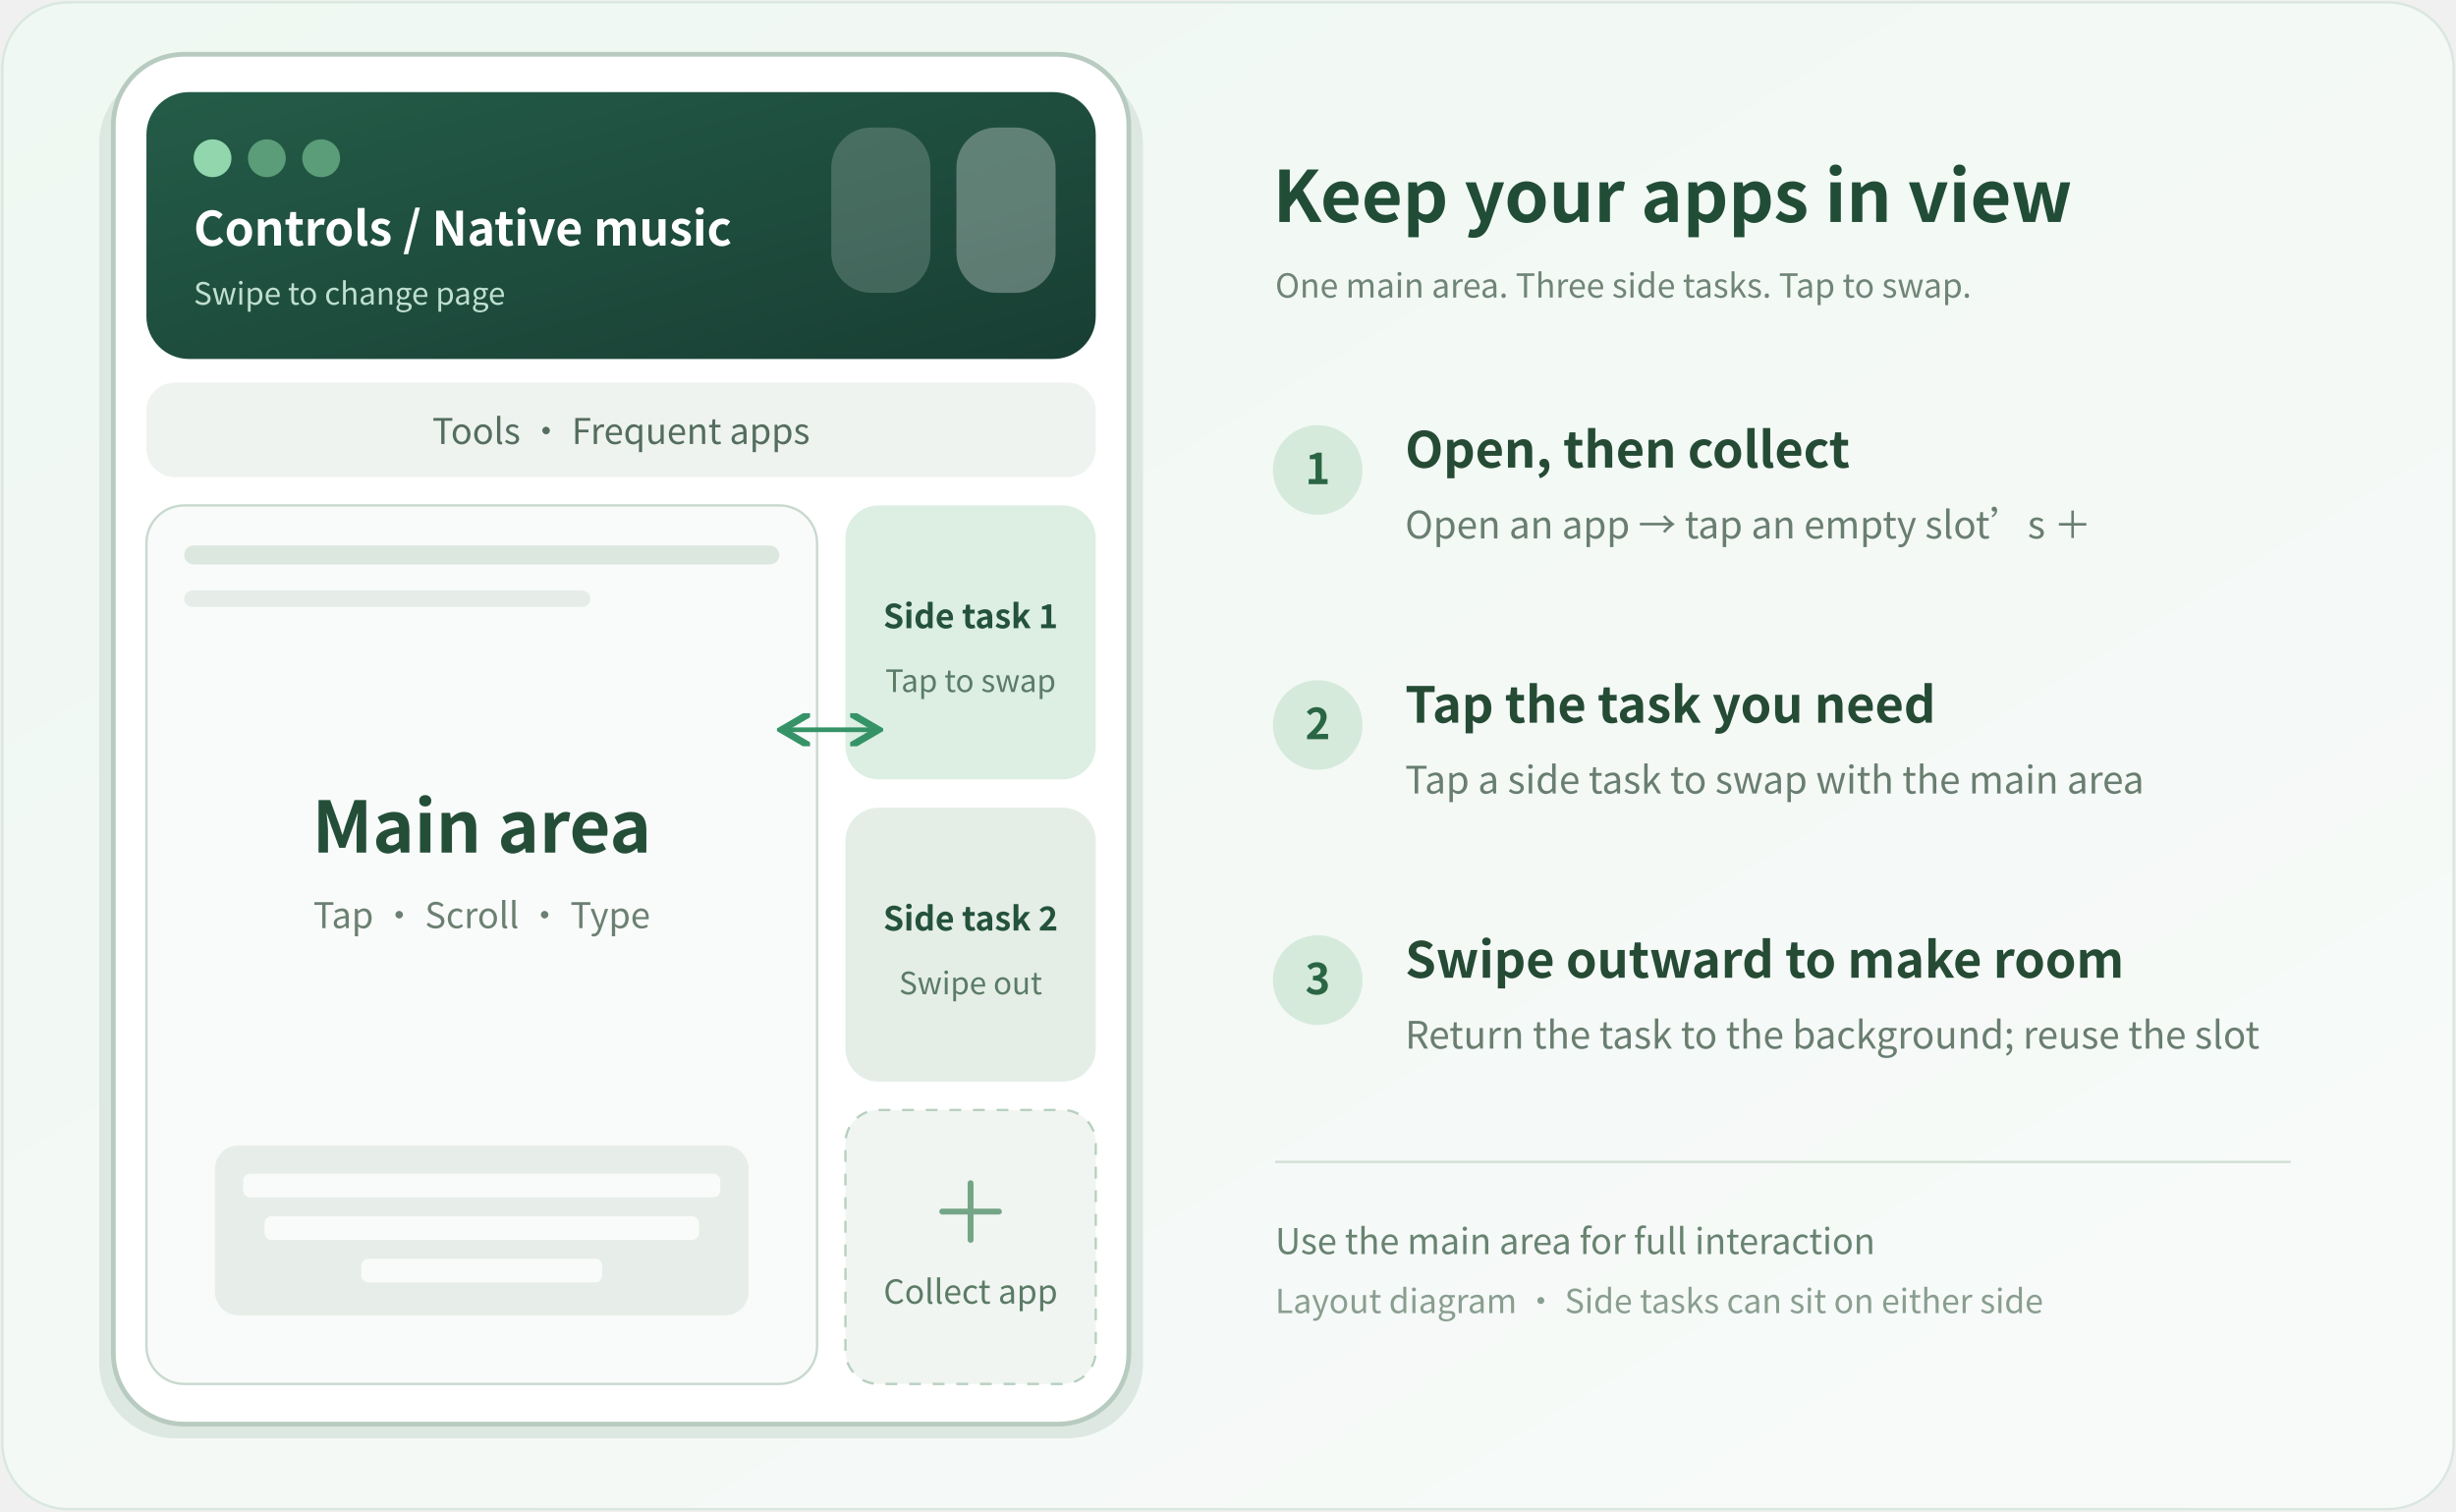
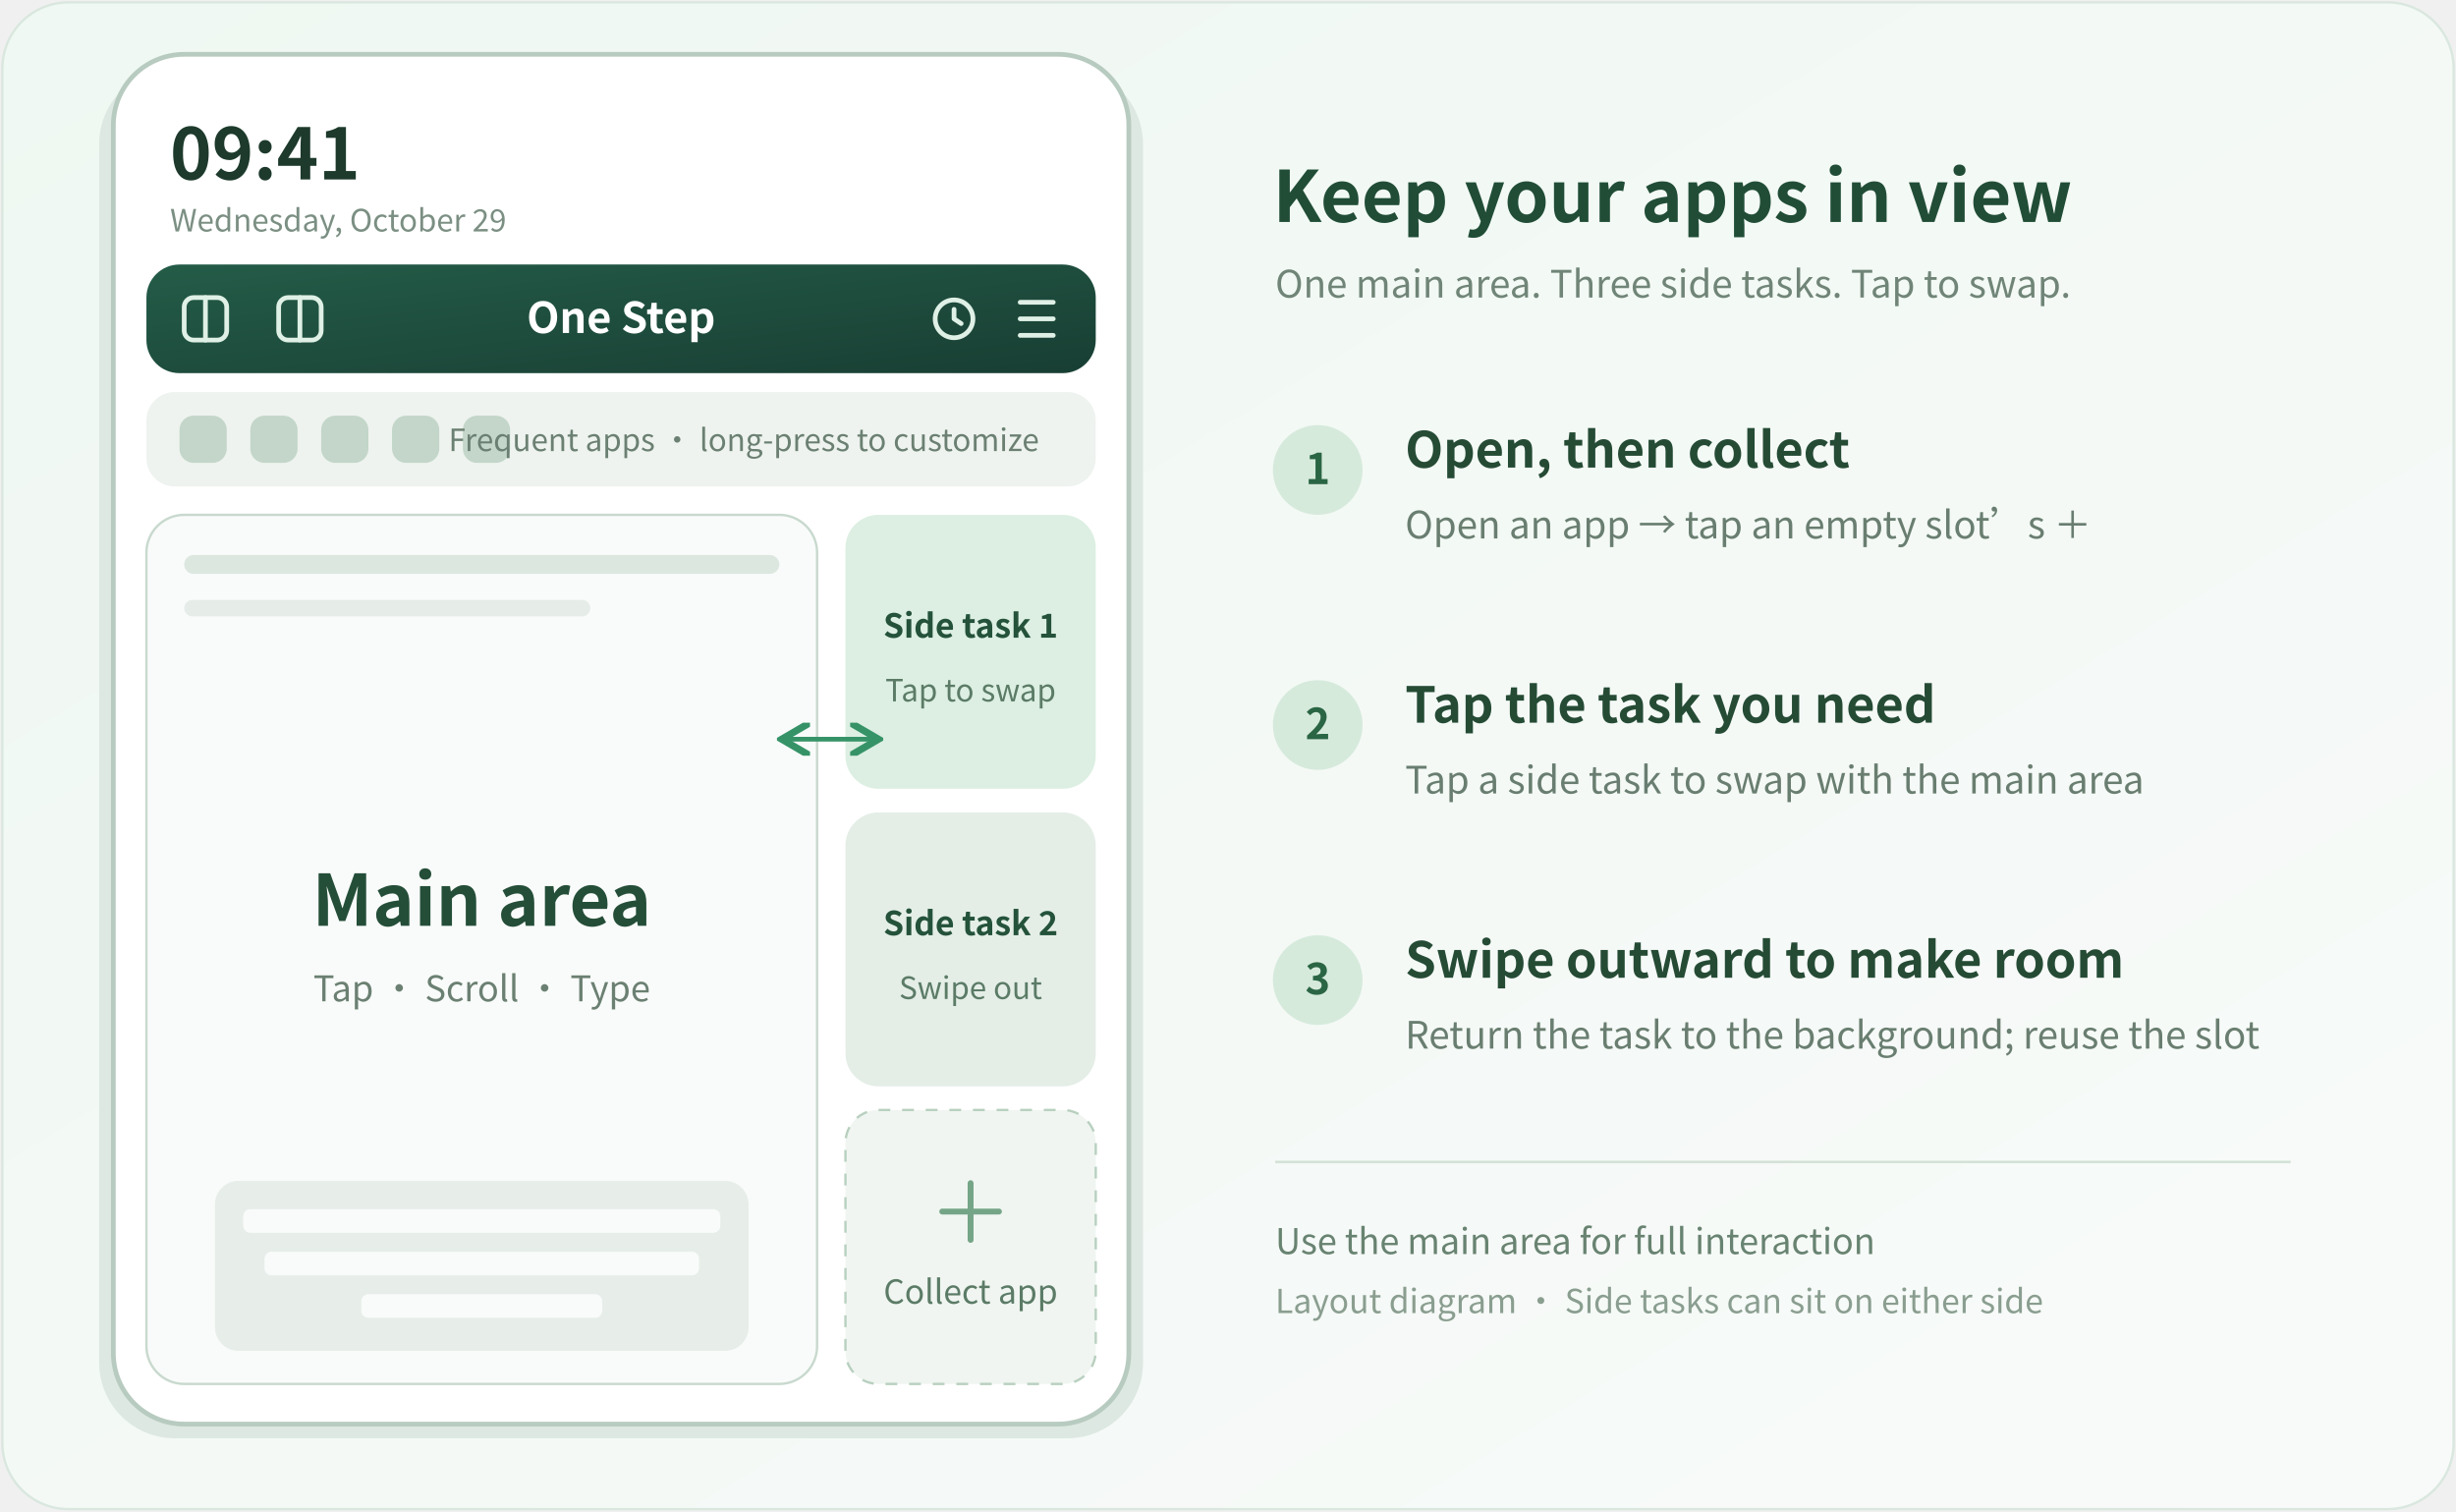
<svg xmlns="http://www.w3.org/2000/svg" width="1040" height="640" viewBox="0 0 1040 640" role="img" aria-labelledby="title desc">
  <defs>
    <linearGradient id="page" x1="0" y1="0" x2="1" y2="1">
      <stop offset="0" stop-color="#eff8f2" />
      <stop offset="1" stop-color="#f8faf9" />
    </linearGradient>
    <linearGradient id="green" x1="0" y1="0" x2="1" y2="1">
      <stop offset="0" stop-color="#245c48" />
      <stop offset="1" stop-color="#183e33" />
    </linearGradient>
    <marker id="arrow" markerWidth="7" markerHeight="7" refX="5" refY="3.5" orient="auto-start-reverse">
      <path d="M0 0L6 3.5L0 7" fill="none" stroke="#369368" stroke-width="1.5" />
    </marker>
  </defs>
  <rect x="1" y="1" width="1038" height="638" rx="28" fill="url(#page)" stroke="#d9e7df" />
  <g font-family="-apple-system,BlinkMacSystemFont,Segoe UI,Microsoft YaHei,Noto Sans CJK SC,sans-serif">
    <rect x="42" y="29" width="442" height="580" rx="32" fill="#dce8e1" />
    <rect x="48" y="23" width="430" height="580" rx="30" fill="#fff" stroke="#b8cbc0" stroke-width="2" />
-     <rect x="62" y="39" width="402" height="113" rx="18" fill="url(#green)" />
-     <circle cx="90" cy="67" r="8" fill="#91d6ad" />
-     <circle cx="113" cy="67" r="8" fill="#5b9d79" />
-     <circle cx="136" cy="67" r="8" fill="#5b9d79" />
-     <rect x="352" y="54" width="42" height="70" rx="17" fill="#ffffff" fill-opacity=".18" />
-     <rect x="405" y="54" width="42" height="70" rx="17" fill="#ffffff" fill-opacity=".30" />
-     <text x="82" y="104" fill="#fff" font-size="20" font-weight="600">Controls / Native music</text>
-     <text x="82" y="129" fill="#bfdfcf" font-size="13">Swipe to change page</text>
-     <rect x="62" y="162" width="402" height="40" rx="12" fill="#eef3ef" />
-     <text x="263" y="188" text-anchor="middle" fill="#546d5e" font-size="15">Tools · Frequent apps</text>
-     <rect x="62" y="214" width="284" height="372" rx="16" fill="#f9fbfa" stroke="#c8d9ce" />
-     <rect x="78" y="231" width="252" height="8" rx="4" fill="#dce7e0" />
-     <rect x="78" y="250" width="172" height="7" rx="3.5" fill="#e6ede8" />
-     <text x="204" y="361" text-anchor="middle" fill="#244e38" font-size="30" font-weight="650">Main area</text>
-     <text x="204" y="393" text-anchor="middle" fill="#6b8072" font-size="15">Tap · Scroll · Type</text>
-     <rect x="91" y="485" width="226" height="72" rx="10" fill="#e7eee9" />
+     <text x="72" y="76" fill="#1d3a2c" font-size="30" font-weight="650">09:41</text>
+     <text x="72" y="98" fill="#7b8f83" font-size="13">Wednesday, October 29</text>
+     <rect x="62" y="112" width="402" height="46" rx="14" fill="url(#green)" />
+     <g stroke="#dff0e6" stroke-width="2" fill="none" stroke-linecap="round" stroke-linejoin="round">
+       <rect x="78" y="126" width="18" height="18" rx="4" />
+       <path d="M87 126v18" />
+       <rect x="118" y="126" width="18" height="18" rx="4" />
+       <path d="M127 126v18" />
+       <circle cx="404" cy="135" r="8" />
+       <path d="M404 131v4l3 2" />
+       <path d="M432 128h14M432 135h14M432 142h14" />
+     </g>
+     <text x="263" y="141" text-anchor="middle" fill="#fff" font-size="18" font-weight="600">One Step</text>
+     <rect x="62" y="166" width="402" height="40" rx="12" fill="#eef3ef" />
+     <g fill="#c3d6c9">
+       <rect x="76" y="176" width="20" height="20" rx="6" />
+       <rect x="106" y="176" width="20" height="20" rx="6" />
+       <rect x="136" y="176" width="20" height="20" rx="6" />
+       <rect x="166" y="176" width="20" height="20" rx="6" />
+       <rect x="196" y="176" width="20" height="20" rx="6" />
+     </g>
+     <text x="440" y="191" text-anchor="end" fill="#6b8072" font-size="13">Frequent apps · long-press to customize</text>
+     <rect x="62" y="218" width="284" height="368" rx="16" fill="#f9fbfa" stroke="#c8d9ce" />
+     <rect x="78" y="235" width="252" height="8" rx="4" fill="#dce7e0" />
+     <rect x="78" y="254" width="172" height="7" rx="3.5" fill="#e6ede8" />
+     <text x="204" y="392" text-anchor="middle" fill="#244e38" font-size="30" font-weight="650">Main area</text>
+     <text x="204" y="424" text-anchor="middle" fill="#6b8072" font-size="15">Tap · Scroll · Type</text>
+     <rect x="91" y="500" width="226" height="72" rx="10" fill="#e7eee9" />
    <g fill="#f9fbfa">
-       <rect x="103" y="497" width="202" height="10" rx="3" />
-       <rect x="112" y="515" width="184" height="10" rx="3" />
-       <rect x="153" y="533" width="102" height="10" rx="3" />
+       <rect x="103" y="512" width="202" height="10" rx="3" />
+       <rect x="112" y="530" width="184" height="10" rx="3" />
+       <rect x="153" y="548" width="102" height="10" rx="3" />
    </g>
-     <rect x="358" y="214" width="106" height="116" rx="14" fill="#dcefe2" />
-     <text x="411" y="266" text-anchor="middle" fill="#24523a" font-size="14" font-weight="600">Side task 1</text>
-     <text x="411" y="293" text-anchor="middle" fill="#5b7b66" font-size="13">Tap to swap</text>
-     <rect x="358" y="342" width="106" height="116" rx="14" fill="#e4eee7" />
-     <text x="411" y="394" text-anchor="middle" fill="#24523a" font-size="14" font-weight="600">Side task 2</text>
-     <text x="411" y="421" text-anchor="middle" fill="#5b7b66" font-size="13">Swipe out</text>
+     <rect x="358" y="218" width="106" height="116" rx="14" fill="#dcefe2" />
+     <text x="411" y="270" text-anchor="middle" fill="#24523a" font-size="14" font-weight="600">Side task 1</text>
+     <text x="411" y="297" text-anchor="middle" fill="#5b7b66" font-size="13">Tap to swap</text>
+     <rect x="358" y="344" width="106" height="116" rx="14" fill="#e4eee7" />
+     <text x="411" y="396" text-anchor="middle" fill="#24523a" font-size="14" font-weight="600">Side task 2</text>
+     <text x="411" y="423" text-anchor="middle" fill="#5b7b66" font-size="13">Swipe out</text>
    <rect x="358" y="470" width="106" height="116" rx="14" fill="#f0f5f1" stroke="#b8d0bf" stroke-dasharray="5 5" />
    <path d="M399 513H423M411 501V525" stroke="#75a587" stroke-width="2.5" stroke-linecap="round" />
    <text x="411" y="552" text-anchor="middle" fill="#5b7b66" font-size="14">Collect app</text>
-     <path d="M333 309H370" fill="none" stroke="#369368" stroke-width="2" marker-start="url(#arrow)" marker-end="url(#arrow)" />
+     <path d="M333 313H370" fill="none" stroke="#369368" stroke-width="2" marker-start="url(#arrow)" marker-end="url(#arrow)" />
    <text x="539" y="94" fill="#214d36" font-size="30" font-weight="700">Keep your apps in view</text>
-     <text x="540" y="126" fill="#708577" font-size="14">One main area. Three side tasks. Tap to swap.</text>
+     <text x="540" y="126" fill="#708577" font-size="16">One main area. Three side tasks. Tap to swap.</text>
    <g>
      <circle cx="558" cy="199" r="19" fill="#d6eadc" />
      <text x="558" y="205" text-anchor="middle" fill="#2a6544" font-size="18" font-weight="700">1</text>
      <text x="595" y="198" fill="#254b35" font-size="21" font-weight="650">Open, then collect</text>
      <text x="595" y="228" fill="#697e70" font-size="16">Open an app → tap an empty slot’s ＋</text>
    </g>
    <g>
      <circle cx="558" cy="307" r="19" fill="#d6eadc" />
      <text x="558" y="313" text-anchor="middle" fill="#2a6544" font-size="18" font-weight="700">2</text>
      <text x="595" y="306" fill="#254b35" font-size="21" font-weight="650">Tap the task you need</text>
      <text x="595" y="336" fill="#697e70" font-size="16">Tap a side task to swap with the main area</text>
    </g>
    <g>
      <circle cx="558" cy="415" r="19" fill="#d6eadc" />
      <text x="558" y="421" text-anchor="middle" fill="#2a6544" font-size="18" font-weight="700">3</text>
      <text x="595" y="414" fill="#254b35" font-size="21" font-weight="650">Swipe outward to make room</text>
      <text x="595" y="444" fill="#697e70" font-size="16">Return the task to the background; reuse the slot</text>
    </g>
    <path d="M540 492H970" stroke="#d1e0d5" />
    <text x="540" y="531" fill="#688371" font-size="15">Use the main area for full interaction</text>
    <text x="540" y="556" fill="#8a9e90" font-size="14">Layout diagram · Side tasks can sit on either side</text>
  </g>
</svg>
